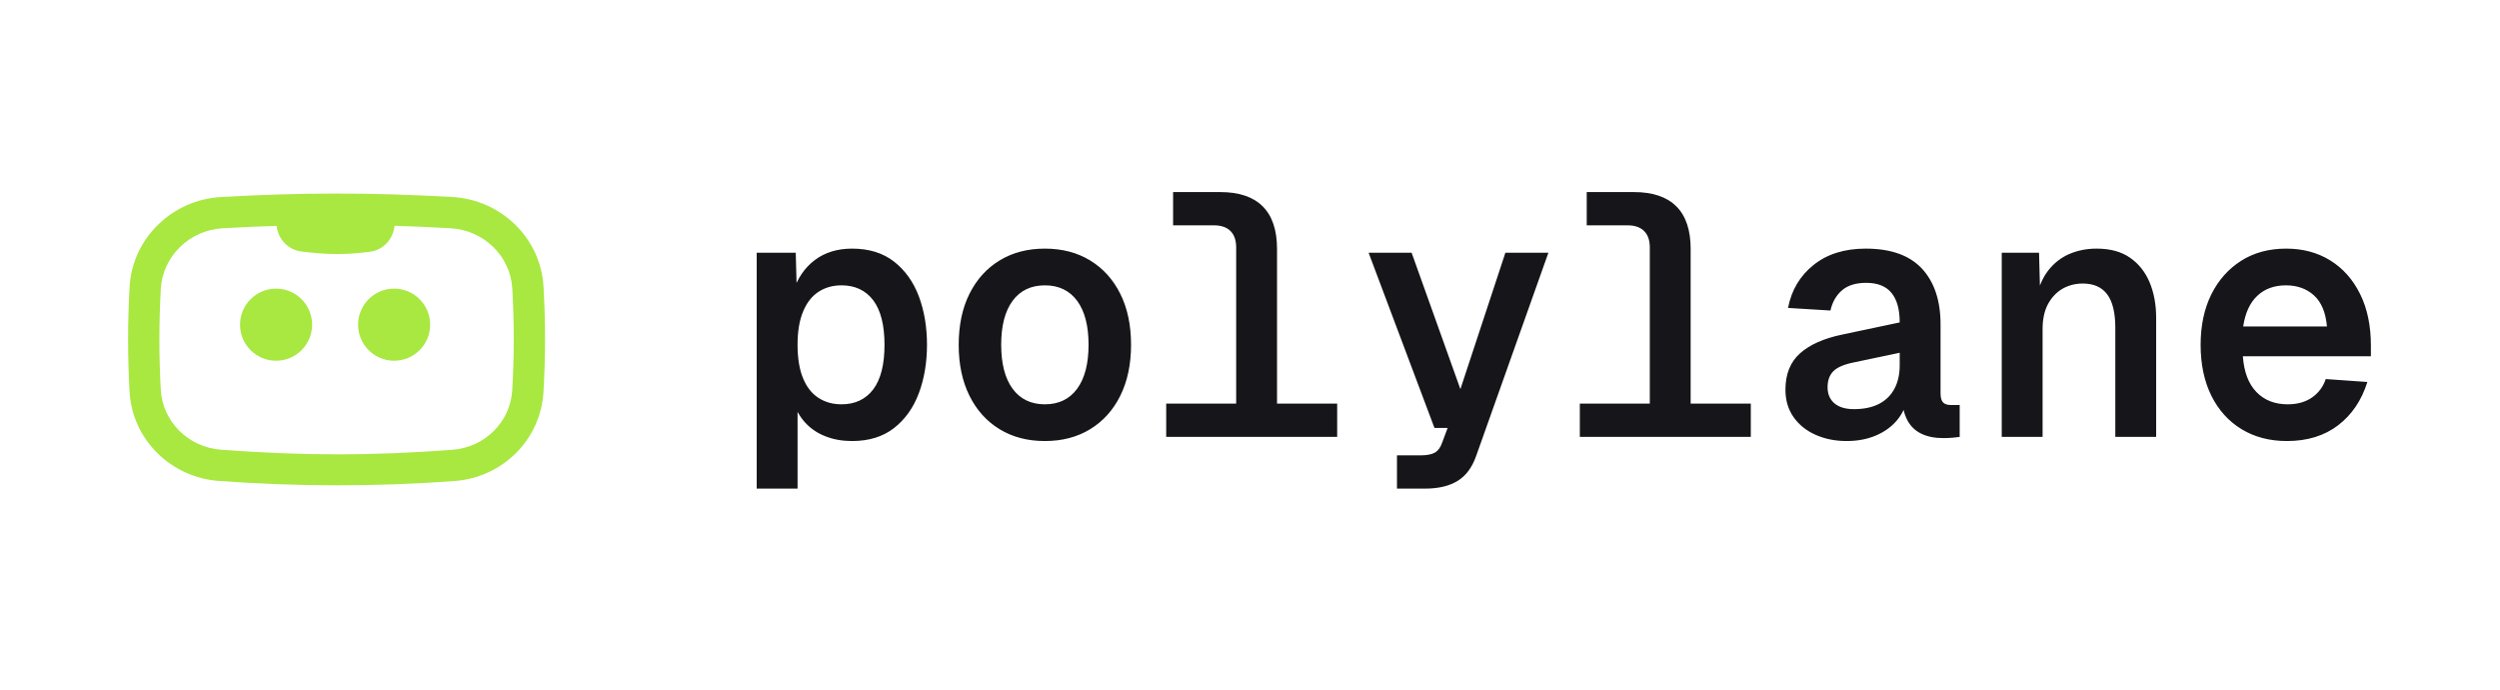
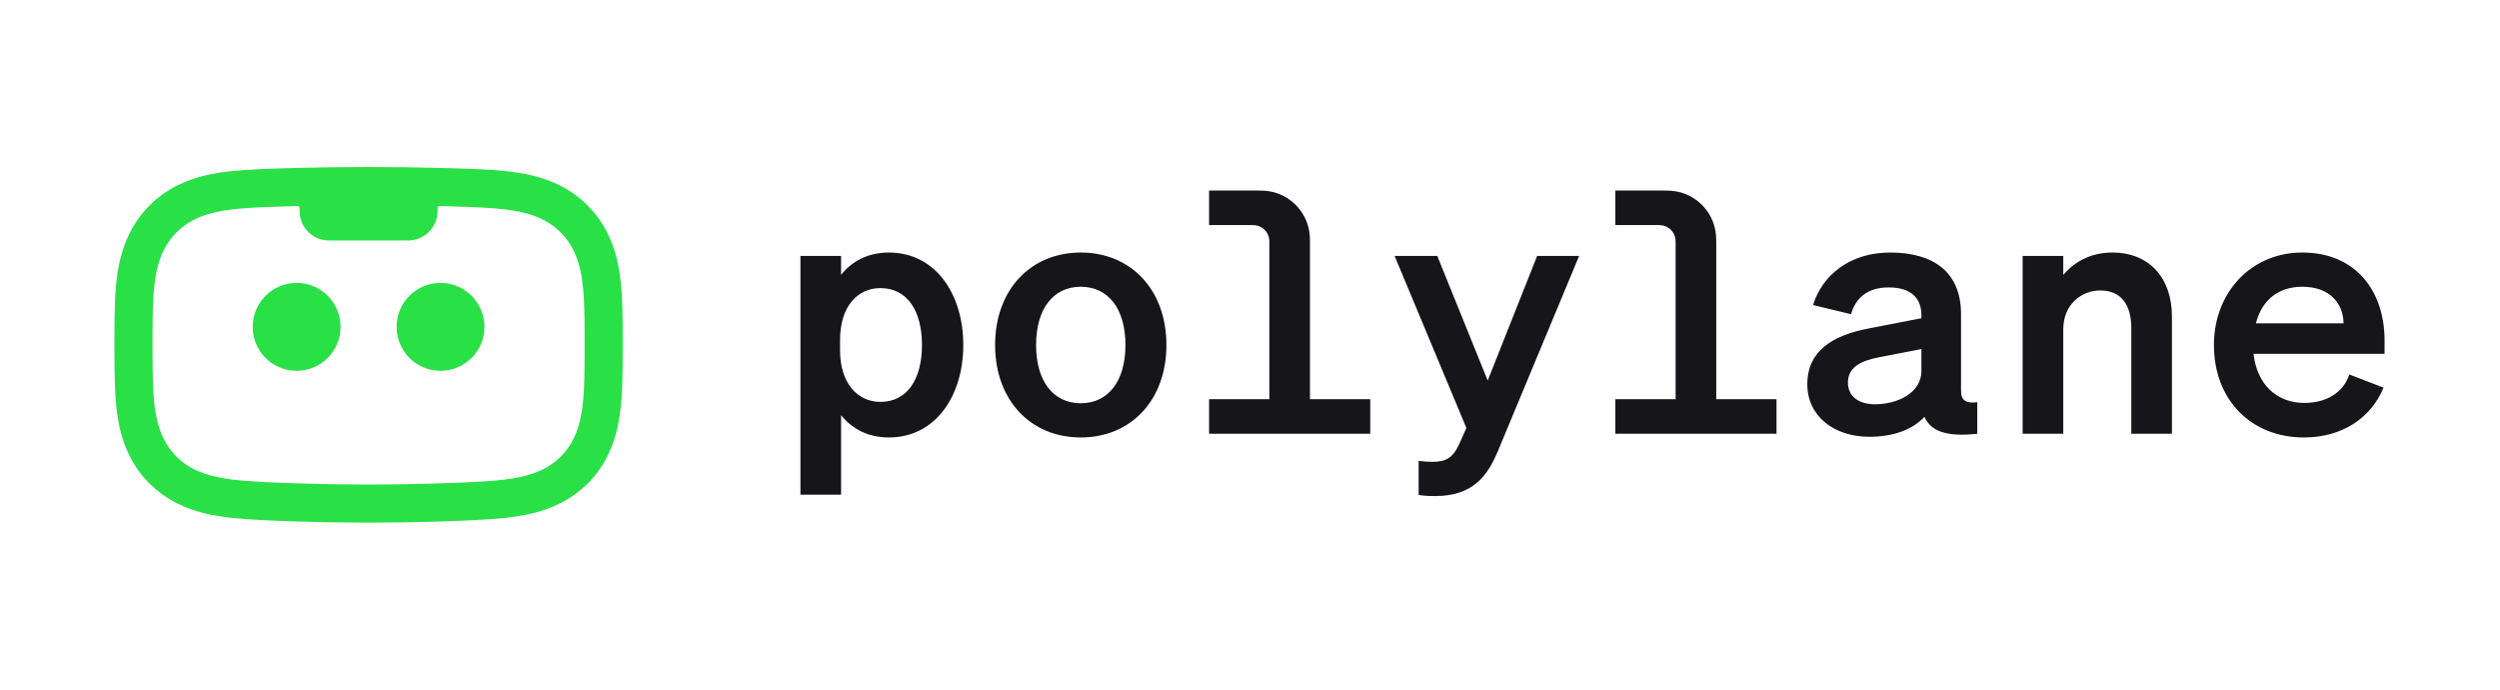
<svg xmlns="http://www.w3.org/2000/svg" width="290" height="80" viewBox="0 0 290 80" fill="none">
-   <g transform="translate(13.281,16.399) scale(0.072067) translate(-120,-120)">
-     <path fill="#A8E840" fill-rule="evenodd" d="M381.142 255.979C353.262 256.882 324.664 258.165 294.739 259.828C240.319 262.852 197.432 305.379 194.635 357.744C191.659 413.446 191.596 463.816 194.618 519.68C197.379 570.729 238.619 612.379 291.522 616.294C424.628 626.144 531.099 626.37 664.216 616.432C716.652 612.517 757.575 571.322 760.527 520.692C763.828 464.081 763.824 413.076 760.619 356.673C757.677 304.896 715.104 262.861 661.009 259.838C629.813 258.094 600.063 256.769 571.071 255.861C568.898 277.025 553.17 294.761 531.729 297.623C492.693 302.833 460.623 302.444 420.534 297.184C399.233 294.389 383.392 276.96 381.142 255.979ZM291.944 209.528C212.897 213.921 148.553 276.001 144.329 355.057C141.26 412.512 141.192 464.688 144.314 522.401C148.496 599.706 210.597 660.82 287.804 666.534C414.174 675.899 540.788 676.041 667.966 666.669C744.641 660.945 806.343 600.383 810.819 523.625C814.234 465.063 814.229 412.124 810.915 353.815C806.453 275.298 742.341 213.928 663.821 209.539C531.36 202.135 424.263 202.176 291.944 209.528Z" />
-     <path fill="#A8E840" d="M438.296 415.062C438.296 447.11 412.316 473.09 380.269 473.09C348.221 473.09 322.242 447.11 322.242 415.062C322.242 383.015 348.221 357.035 380.269 357.035C412.316 357.035 438.296 383.015 438.296 415.062Z" />
-     <path fill="#A8E840" d="M570.358 473.09C602.405 473.09 628.385 447.11 628.385 415.062C628.385 383.015 602.405 357.035 570.358 357.035C538.31 357.035 512.331 383.015 512.331 415.062C512.331 447.11 538.31 473.09 570.358 473.09Z" />
+   <g transform="translate(13.281,19.3735) scale(0.854098)">
+     <g transform="translate(-2.26268,-6.891182) scale(0.1028535) translate(-120,-137)">
+       <path fill-rule="evenodd" fill="#29E047" d="M477.7 204 C445.544 204 413.389 204.422 381.244 205.265 C377.111 205.373 372.989 205.488 368.881 205.61 C367.074 205.664 364.93 205.728 362.524 205.804 C360.719 205.86 358.819 205.921 356.873 205.985 C354.371 206.068 352.248 206.14 350.516 206.201 C348.415 206.275 346.539 206.343 344.866 206.406 C340.929 206.554 337.306 206.701 333.924 206.851 C320.156 207.462 307.784 208.237 296.201 209.469 C278.037 211.401 260.207 214.627 243.091 220.698 C230.602 225.128 217.566 231.401 204.993 240.548 C200.227 244.016 194.764 248.452 189.112 254.027 C184.155 258.916 179.577 264.164 175.416 269.719 C166.085 282.176 159.715 295.026 155.255 307.248 C149.21 323.815 146.071 340.885 144.355 357.894 C143.228 369.062 142.661 380.726 142.362 393.171 C142.202 399.814 142.111 406.995 142.06 415.066 C142.04 418.154 142.022 421.974 142.011 426.767 C142.003 430.323 141.999 434.259 142 438.377 C142.002 442.938 142.009 447.149 142.02 450.782 C142.036 455.801 142.057 459.759 142.08 462.932 C142.138 470.918 142.234 478.021 142.398 484.593 C142.707 496.983 143.283 508.594 144.421 519.712 C146.148 536.569 149.292 553.496 155.331 569.93 C159.758 581.977 166.126 594.808 175.548 607.299 C179.751 612.872 184.378 618.131 189.387 623.024 C191.848 625.428 194.394 627.736 197.02 629.945 C199.746 632.238 202.378 634.273 204.857 636.071 C217.59 645.309 230.832 651.618 243.548 656.067 C260.756 662.088 278.771 665.321 297.331 667.324 C309.06 668.589 321.848 669.454 336.678 670.203 C339.809 670.361 343.667 670.546 348.394 670.756 C352.318 670.93 356.192 671.092 359.749 671.234 C367.835 671.559 375.653 671.839 383.19 672.081 C415.773 673.129 447.301 673.6 477.7 673.6 C508.099 673.6 539.627 673.129 572.21 672.081 C579.747 671.839 587.565 671.559 595.651 671.234 C599.208 671.092 603.082 670.93 607.006 670.756 C611.733 670.546 615.591 670.361 618.722 670.203 C633.552 669.454 646.34 668.589 658.069 667.324 C676.629 665.321 694.644 662.088 711.852 656.067 C724.568 651.618 737.81 645.309 750.543 636.071 C753.022 634.273 755.654 632.238 758.38 629.945 C761.006 627.736 763.552 625.428 766.013 623.024 C771.022 618.131 775.649 612.872 779.852 607.299 C789.274 594.808 795.642 581.977 800.069 569.93 C806.108 553.496 809.252 536.569 810.979 519.712 C812.117 508.594 812.693 496.983 813.002 484.593 C813.166 478.021 813.262 470.918 813.32 462.932 C813.343 459.759 813.364 455.801 813.38 450.782 C813.391 447.149 813.398 442.938 813.4 438.377 C813.401 434.259 813.397 430.323 813.389 426.767 C813.378 421.974 813.36 418.154 813.34 415.066 C813.289 406.995 813.198 399.814 813.038 393.171 C812.739 380.726 812.172 369.062 811.045 357.894 C809.329 340.885 806.19 323.815 800.145 307.248 C795.685 295.026 789.315 282.176 779.984 269.719 C775.823 264.164 771.245 258.916 766.288 254.027 C760.636 248.452 755.173 244.016 750.407 240.548 C737.834 231.401 724.798 225.128 712.309 220.698 C695.193 214.627 677.363 211.401 659.199 209.469 C647.616 208.237 635.244 207.462 621.476 206.851 C618.094 206.701 614.471 206.554 610.534 206.406 C608.861 206.343 606.985 206.275 604.884 206.201 C603.152 206.14 601.029 206.068 598.527 205.985 C596.581 205.921 594.681 205.86 592.876 205.804 C590.47 205.728 588.326 205.664 586.519 205.61 C582.411 205.488 578.289 205.373 574.156 205.265 C542.011 204.422 509.856 204 477.7 204 Z M477.7 301 C461.65 301 445.613 300.998 429.565 301 C429.067 301 428.866 301 428.689 301 C428.407 301 428.175 301 427.967 301 C427.636 301 427.333 300.999 427.046 300.998 C426.606 300.997 426.191 300.994 425.791 300.989 C425.285 300.983 424.795 300.973 424.309 300.956 C423.594 300.932 422.883 300.893 422.147 300.831 C421.137 300.746 419.871 300.601 418.419 300.335 C415.905 299.876 413.45 299.17 411.087 298.232 C406.34 296.347 402.01 293.541 398.349 289.974 C394.661 286.38 391.727 282.087 389.718 277.35 C388.725 275.009 387.963 272.571 387.445 270.07 C387.133 268.561 386.957 267.257 386.851 266.24 C386.774 265.503 386.72 264.793 386.68 264.083 C386.651 263.573 386.629 263.052 386.609 262.501 C386.583 261.747 386.557 260.802 386.508 258.954 C386.504 258.787 386.502 258.716 386.5 258.654 C386.499 258.607 386.498 258.568 386.497 258.534 C386.496 258.488 386.495 258.444 386.493 258.402 C386.492 258.352 386.49 258.304 386.488 258.258 C386.486 258.2 386.484 258.144 386.481 258.09 C386.478 258.02 386.474 257.952 386.469 257.886 C386.463 257.797 386.455 257.709 386.444 257.624 C386.431 257.512 386.413 257.402 386.388 257.293 C386.354 257.139 386.306 256.982 386.237 256.825 C386.186 256.709 386.117 256.58 386.025 256.45 C385.945 256.338 385.856 256.235 385.758 256.142 C385.658 256.047 385.547 255.96 385.426 255.885 C385.295 255.803 385.167 255.743 385.051 255.699 C384.887 255.636 384.723 255.596 384.564 255.57 C384.45 255.551 384.335 255.539 384.219 255.532 C384.132 255.526 384.045 255.523 383.955 255.521 C383.885 255.52 383.813 255.52 383.739 255.52 C383.681 255.521 383.621 255.522 383.559 255.523 C383.509 255.524 383.457 255.525 383.403 255.526 C383.362 255.527 383.315 255.528 383.257 255.53 C383.197 255.531 383.124 255.533 382.905 255.539 C368.67 255.904 354.073 256.377 342.657 256.835 C329.934 257.345 319.082 257.921 309.273 258.755 C293.361 260.109 278.954 262.252 265.912 266.154 C256.3 269.03 247.331 272.892 239.086 278.16 C235.815 280.251 232.173 282.872 228.412 286.156 C225.18 288.976 222.153 292.03 219.356 295.292 C216.031 299.17 213.444 302.861 211.456 306.035 C209.046 309.883 206.939 313.89 205.099 318.057 C200.679 328.069 197.852 338.881 196.015 350.392 C193.452 366.455 192.693 384.652 192.436 406.482 C192.375 411.64 192.332 417.914 192.311 426.159 C192.296 432.04 192.293 439.005 192.307 446.121 C192.311 448.231 192.316 450.011 192.32 451.39 C192.326 453.261 192.333 454.888 192.34 456.289 C192.357 459.917 192.378 463.119 192.405 466.015 C192.463 472.403 192.551 478.249 192.689 483.675 C193.49 515.285 196.181 541.615 207.27 563.459 C209.316 567.49 211.63 571.332 214.236 574.997 C216.746 578.526 219.498 581.849 222.465 584.946 C225.922 588.556 229.279 591.449 232.219 593.723 C235.649 596.376 239.259 598.765 243.056 600.912 C264.184 612.857 290.186 616.788 321.667 618.944 C327.065 619.314 332.973 619.656 339.561 619.987 C342.215 620.12 345.393 620.273 349.218 620.445 C351.409 620.544 354.773 620.692 358.962 620.864 C375.289 621.537 389.116 621.962 398.445 622.218 C425.729 622.966 452.172 623.3 477.7 623.3 C503.228 623.3 529.671 622.966 556.955 622.218 C566.284 621.962 580.111 621.537 596.438 620.864 C600.627 620.692 603.991 620.544 606.182 620.445 C610.007 620.273 613.185 620.12 615.839 619.987 C622.427 619.656 628.335 619.314 633.733 618.944 C665.214 616.788 691.216 612.857 712.344 600.912 C716.141 598.765 719.751 596.376 723.181 593.723 C726.121 591.449 729.478 588.556 732.935 584.946 C735.902 581.849 738.654 578.526 741.164 574.997 C743.77 571.332 746.084 567.49 748.13 563.459 C759.219 541.615 761.91 515.285 762.711 483.675 C762.849 478.249 762.937 472.403 762.995 466.015 C763.022 463.119 763.043 459.917 763.06 456.289 C763.067 454.888 763.074 453.261 763.08 451.39 C763.084 450.011 763.089 448.231 763.093 446.121 C763.107 439.005 763.104 432.04 763.089 426.159 C763.068 417.914 763.025 411.64 762.964 406.482 C762.707 384.652 761.948 366.455 759.385 350.392 C757.548 338.881 754.721 328.069 750.301 318.057 C748.461 313.89 746.354 309.883 743.944 306.035 C741.956 302.861 739.369 299.17 736.044 295.292 C733.247 292.03 730.22 288.976 726.988 286.156 C723.227 282.872 719.585 280.251 716.314 278.16 C708.069 272.892 699.1 269.03 689.488 266.154 C676.446 262.252 662.039 260.109 646.127 258.755 C636.318 257.921 625.466 257.345 612.743 256.835 C601.327 256.377 586.73 255.904 572.495 255.539 C572.276 255.533 572.203 255.531 572.143 255.53 C572.085 255.528 572.038 255.527 571.997 255.526 C571.943 255.525 571.891 255.524 571.841 255.523 C571.779 255.522 571.719 255.521 571.661 255.52 C571.587 255.52 571.515 255.52 571.445 255.521 C571.355 255.523 571.268 255.526 571.181 255.532 C571.065 255.539 570.95 255.551 570.836 255.57 C570.677 255.596 570.513 255.636 570.349 255.699 C570.233 255.743 570.105 255.803 569.974 255.885 C569.853 255.96 569.742 256.047 569.642 256.142 C569.544 256.235 569.455 256.338 569.375 256.45 C569.283 256.58 569.214 256.709 569.163 256.825 C569.094 256.982 569.046 257.139 569.012 257.293 C568.987 257.402 568.969 257.512 568.956 257.624 C568.945 257.709 568.937 257.797 568.931 257.886 C568.926 257.952 568.922 258.02 568.919 258.09 C568.916 258.144 568.914 258.2 568.912 258.258 C568.91 258.304 568.908 258.352 568.907 258.402 C568.905 258.444 568.904 258.488 568.903 258.534 C568.902 258.568 568.901 258.607 568.9 258.654 C568.898 258.716 568.896 258.787 568.892 258.954 C568.843 260.802 568.817 261.747 568.791 262.501 C568.771 263.052 568.749 263.573 568.72 264.083 C568.68 264.793 568.626 265.503 568.549 266.24 C568.443 267.257 568.267 268.561 567.955 270.07 C567.437 272.571 566.675 275.009 565.682 277.35 C563.673 282.087 560.739 286.38 557.051 289.974 C553.39 293.541 549.06 296.347 544.313 298.232 C541.95 299.17 539.495 299.876 536.981 300.335 C535.529 300.601 534.263 300.746 533.253 300.831 C532.517 300.893 531.806 300.932 531.091 300.956 C530.605 300.973 530.115 300.983 529.609 300.989 C529.209 300.994 528.794 300.997 528.354 300.998 C528.067 300.999 527.764 301 527.433 301 C527.225 301 526.993 301 526.711 301 C526.534 301 526.333 301 525.835 301 C509.787 300.998 493.75 301 477.7 301 Z" />
+       <path fill="#29E047" d="M440.683 415.062 C440.683 447.110 414.702 473.090 382.656 473.090 C350.608 473.090 324.629 447.110 324.629 415.062 C324.629 383.015 350.608 357.035 382.656 357.035 C414.702 357.035 440.683 383.015 440.683 415.062 Z" />
+       <path fill="#29E047" d="M572.745 473.090 C604.792 473.090 630.772 447.110 630.772 415.062 C630.772 383.015 604.792 357.035 572.745 357.035 C540.697 357.035 514.717 383.015 514.717 415.062 C514.717 447.110 540.697 473.090 572.745 473.090 Z" />
+     </g>
+     <g transform="translate(93.20601,3.197) scale(0.046)">
+       <path fill="#15151A" d="M261 729C400 729 481 605 481 456C481 307 400 183 261 183C198 183 151 210 120 249L120 193L0 193L0 898L120 898L120 663C151 702 198 729 261 729ZM117 441C117 342 169 288 236 288C316 288 359 356 359 456C359 556 316 624 236 624C169 624 117 569 117 472L117 441ZM1081 456C1081 293 976 183 828 183C680 183 575 293 575 456C575 619 680 729 828 729C976 729 1081 619 1081 456ZM696 456C696 349 747 284 828 284C909 284 960 349 960 456C960 563 909 628 828 628C747 628 696 563 696 456ZM1207 718L1683 718L1683 616L1505 616L1505 166.481C1505 162.581 1505 160.255 1504.999 158.438C1504.996 153.228 1504.981 148.867 1504.899 144.863C1504.743 137.256 1504.318 129.693 1503.024 121.387C1493.476 60.079 1444.921 11.524 1383.613 1.976C1375.307 0.682 1367.744 0.257 1360.137 0.101C1356.133 0.019 1351.772 0.004 1346.562 0.001C1344.745 0 1342.419 0 1338.519 0L1207 0L1207 102L1330.124 102C1331.414 102 1332.204 102 1332.817 102C1334.504 102.001 1335.945 102.006 1337.272 102.034C1339.758 102.085 1342.235 102.224 1344.957 102.647C1365.189 105.786 1381.214 121.811 1384.353 142.043C1384.776 144.765 1384.915 147.242 1384.966 149.728C1384.994 151.055 1384.999 152.496 1385 154.183C1385 154.796 1385 155.586 1385 156.876L1385 616L1207 616L1207 718ZM2061 767L2300 193L2176 193L2030 561L1881 193L1755 193L1967 701L1946 748C1927 790 1906 801 1866 801C1851 801 1842 800 1826 798L1826 899C1843 901 1850 902 1875 902C1984 902 2029 845 2061 767ZM2407 718L2883 718L2883 616L2705 616L2705 166.481C2705 162.581 2705 160.255 2704.999 158.438C2704.996 153.228 2704.981 148.867 2704.899 144.863C2704.743 137.256 2704.318 129.693 2703.024 121.387C2693.476 60.079 2644.921 11.524 2583.613 1.976C2575.307 0.682 2567.744 0.257 2560.137 0.101C2556.133 0.019 2551.772 0.004 2546.562 0.001C2544.745 0 2542.419 0 2538.519 0L2407 0L2407 102L2530.124 102C2531.414 102 2532.204 102 2532.817 102C2534.504 102.001 2535.945 102.006 2537.272 102.034C2539.758 102.085 2542.235 102.224 2544.957 102.647C2565.189 105.786 2581.214 121.811 2584.353 142.043C2584.776 144.765 2584.915 147.242 2584.966 149.728C2584.994 151.055 2584.999 152.496 2585 154.183C2585 154.796 2585 155.586 2585 156.876L2585 616L2407 616L2407 718ZM3157 727C3228 727 3285 706 3320 668C3339 711 3386 728 3476 718L3476 625C3442 629 3428 620 3428 590L3428 364C3428 243 3349 183 3219 183C3098 183 3018 251 2991 338L3103 365C3118 314 3155 286 3214 286C3281 286 3311 318 3311 368L3311 377L3156 407C3051 427 2974 472 2974 572C2974 666 3053 727 3157 727ZM3311 533C3311 597 3241 631 3174 631C3126 631 3094 608 3094 567C3094 520 3135 502 3187 492L3311 468L3311 533ZM3610 718L3730 718L3730 410C3730 335 3785 295 3839 295C3905 295 3931 342 3931 407L3931 718L4051 718L4051 372C4051 259 3985 183 3875 183C3807 183 3760 214 3730 249L3730 193L3610 193L3610 718ZM4441 729C4551 729 4638 674 4676 582L4575 543C4557 597 4507 627 4442 627C4360 627 4302 572 4292 482L4679 482L4679 442C4679 298 4595 183 4436 183C4284 183 4175 302 4175 456C4175 618 4285 729 4441 729ZM4436 284C4518 284 4557 334 4558 392L4299 392C4317 321 4368 284 4436 284Z" />
+     </g>
  </g>
-   <path transform="translate(85.254,50.68)" d="M2.56 6V-21.36H7.09L7.22 -16.46L6.72 -16.7Q7.54 -19.2 9.31 -20.52Q11.08 -21.84 13.62 -21.84Q16.57 -21.84 18.5 -20.33Q20.43 -18.82 21.38 -16.29Q22.32 -13.76 22.32 -10.68Q22.32 -7.62 21.38 -5.08Q20.43 -2.54 18.5 -1.03Q16.57 0.48 13.62 0.48Q11.94 0.48 10.56 -0.06Q9.18 -0.59 8.22 -1.62Q7.26 -2.66 6.75 -4.16L7.3 -4.7V6ZM12.4 -3.78Q14.76 -3.78 16.08 -5.51Q17.39 -7.25 17.39 -10.68Q17.39 -14.11 16.08 -15.85Q14.76 -17.58 12.4 -17.58Q10.88 -17.58 9.73 -16.83Q8.58 -16.08 7.94 -14.54Q7.3 -13.01 7.3 -10.68Q7.3 -8.35 7.93 -6.82Q8.56 -5.28 9.72 -4.53Q10.88 -3.78 12.4 -3.78Z M36 0.48Q33 0.48 30.75 -0.89Q28.5 -2.26 27.25 -4.77Q26 -7.29 26 -10.67Q26 -14.1 27.25 -16.6Q28.5 -19.1 30.75 -20.47Q33 -21.84 36 -21.84Q39 -21.84 41.25 -20.47Q43.5 -19.1 44.75 -16.6Q46 -14.1 46 -10.68Q46 -7.29 44.75 -4.77Q43.5 -2.26 41.25 -0.89Q39 0.48 36 0.48ZM36 -3.78Q38.42 -3.78 39.75 -5.59Q41.07 -7.4 41.07 -10.69Q41.07 -13.98 39.75 -15.78Q38.42 -17.58 36 -17.58Q33.58 -17.58 32.25 -15.78Q30.93 -13.98 30.93 -10.69Q30.93 -7.4 32.25 -5.59Q33.58 -3.78 36 -3.78Z M58.2 -1.36V-21.98Q58.2 -23.22 57.54 -23.88Q56.87 -24.54 55.64 -24.54H50.88V-28.4H56.34Q59.62 -28.4 61.28 -26.74Q62.94 -25.08 62.94 -21.81V-1.36ZM50.08 0V-3.86H69.92V0Z M76.86 6V2.14H79.61Q80.68 2.14 81.24 1.83Q81.81 1.51 82.09 0.7L82.74 -1.04H81.21L73.57 -21.36H78.56L84.22 -5.54L89.44 -21.36H94.43L86.07 2.15Q85.36 4.21 83.9 5.1Q82.45 6 80.09 6Z M106.2 -1.36V-21.98Q106.2 -23.22 105.54 -23.88Q104.87 -24.54 103.64 -24.54H98.88V-28.4H104.34Q107.62 -28.4 109.28 -26.74Q110.94 -25.08 110.94 -21.81V-1.36ZM98.08 0V-3.86H117.92V0Z M129.04 0.48Q127.06 0.48 125.44 -0.24Q123.82 -0.96 122.88 -2.3Q121.94 -3.64 121.94 -5.47Q121.94 -8.19 123.64 -9.7Q125.34 -11.21 128.53 -11.87L135.2 -13.28Q135.2 -15.54 134.25 -16.7Q133.3 -17.87 131.31 -17.87Q129.5 -17.87 128.5 -17Q127.5 -16.14 127.16 -14.66L122.24 -14.96Q122.84 -18.06 125.21 -19.95Q127.58 -21.84 131.25 -21.84Q135.62 -21.84 137.78 -19.52Q139.94 -17.19 139.94 -13.04V-5.07Q139.94 -4.29 140.24 -3.99Q140.54 -3.7 141.12 -3.7H142.16V0Q141.92 0.04 141.38 0.09Q140.83 0.14 140.27 0.14Q138.75 0.14 137.69 -0.38Q136.63 -0.9 136.08 -1.95Q135.53 -3 135.47 -4.54H136.08Q135.86 -3.12 134.92 -1.97Q133.97 -0.82 132.46 -0.17Q130.94 0.48 129.04 0.48ZM129.89 -3.22Q131.62 -3.22 132.8 -3.83Q133.98 -4.44 134.59 -5.59Q135.2 -6.74 135.2 -8.3V-9.76L129.87 -8.64Q128.18 -8.3 127.5 -7.62Q126.83 -6.94 126.83 -5.76Q126.83 -4.57 127.63 -3.89Q128.42 -3.22 129.89 -3.22Z M147.04 0V-21.36H151.37L151.52 -15.66L151.02 -15.94Q151.41 -17.96 152.41 -19.27Q153.42 -20.58 154.87 -21.21Q156.33 -21.84 158.05 -21.84Q160.41 -21.84 161.92 -20.79Q163.44 -19.74 164.2 -17.93Q164.96 -16.12 164.96 -13.8V0H160.22V-12.66Q160.22 -15.26 159.29 -16.52Q158.35 -17.79 156.45 -17.79Q155.16 -17.79 154.1 -17.19Q153.05 -16.58 152.41 -15.41Q151.78 -14.24 151.78 -12.5V0Z M180.14 0.48Q177.14 0.48 174.88 -0.89Q172.62 -2.26 171.37 -4.77Q170.12 -7.29 170.12 -10.68Q170.12 -14.02 171.36 -16.53Q172.61 -19.03 174.84 -20.44Q177.06 -21.84 180.05 -21.84Q182.94 -21.84 185.15 -20.48Q187.37 -19.11 188.62 -16.59Q189.88 -14.07 189.88 -10.59V-9.35H175.02Q175.22 -6.62 176.6 -5.2Q177.98 -3.78 180.22 -3.78Q181.92 -3.78 183.06 -4.58Q184.2 -5.38 184.64 -6.71L189.47 -6.37Q188.47 -3.18 186.08 -1.35Q183.68 0.48 180.14 0.48ZM175.06 -12.81H184.78Q184.57 -15.23 183.28 -16.41Q181.99 -17.58 180.02 -17.58Q177.99 -17.58 176.7 -16.37Q175.41 -15.16 175.06 -12.81Z" fill="#15151a" />
</svg>
